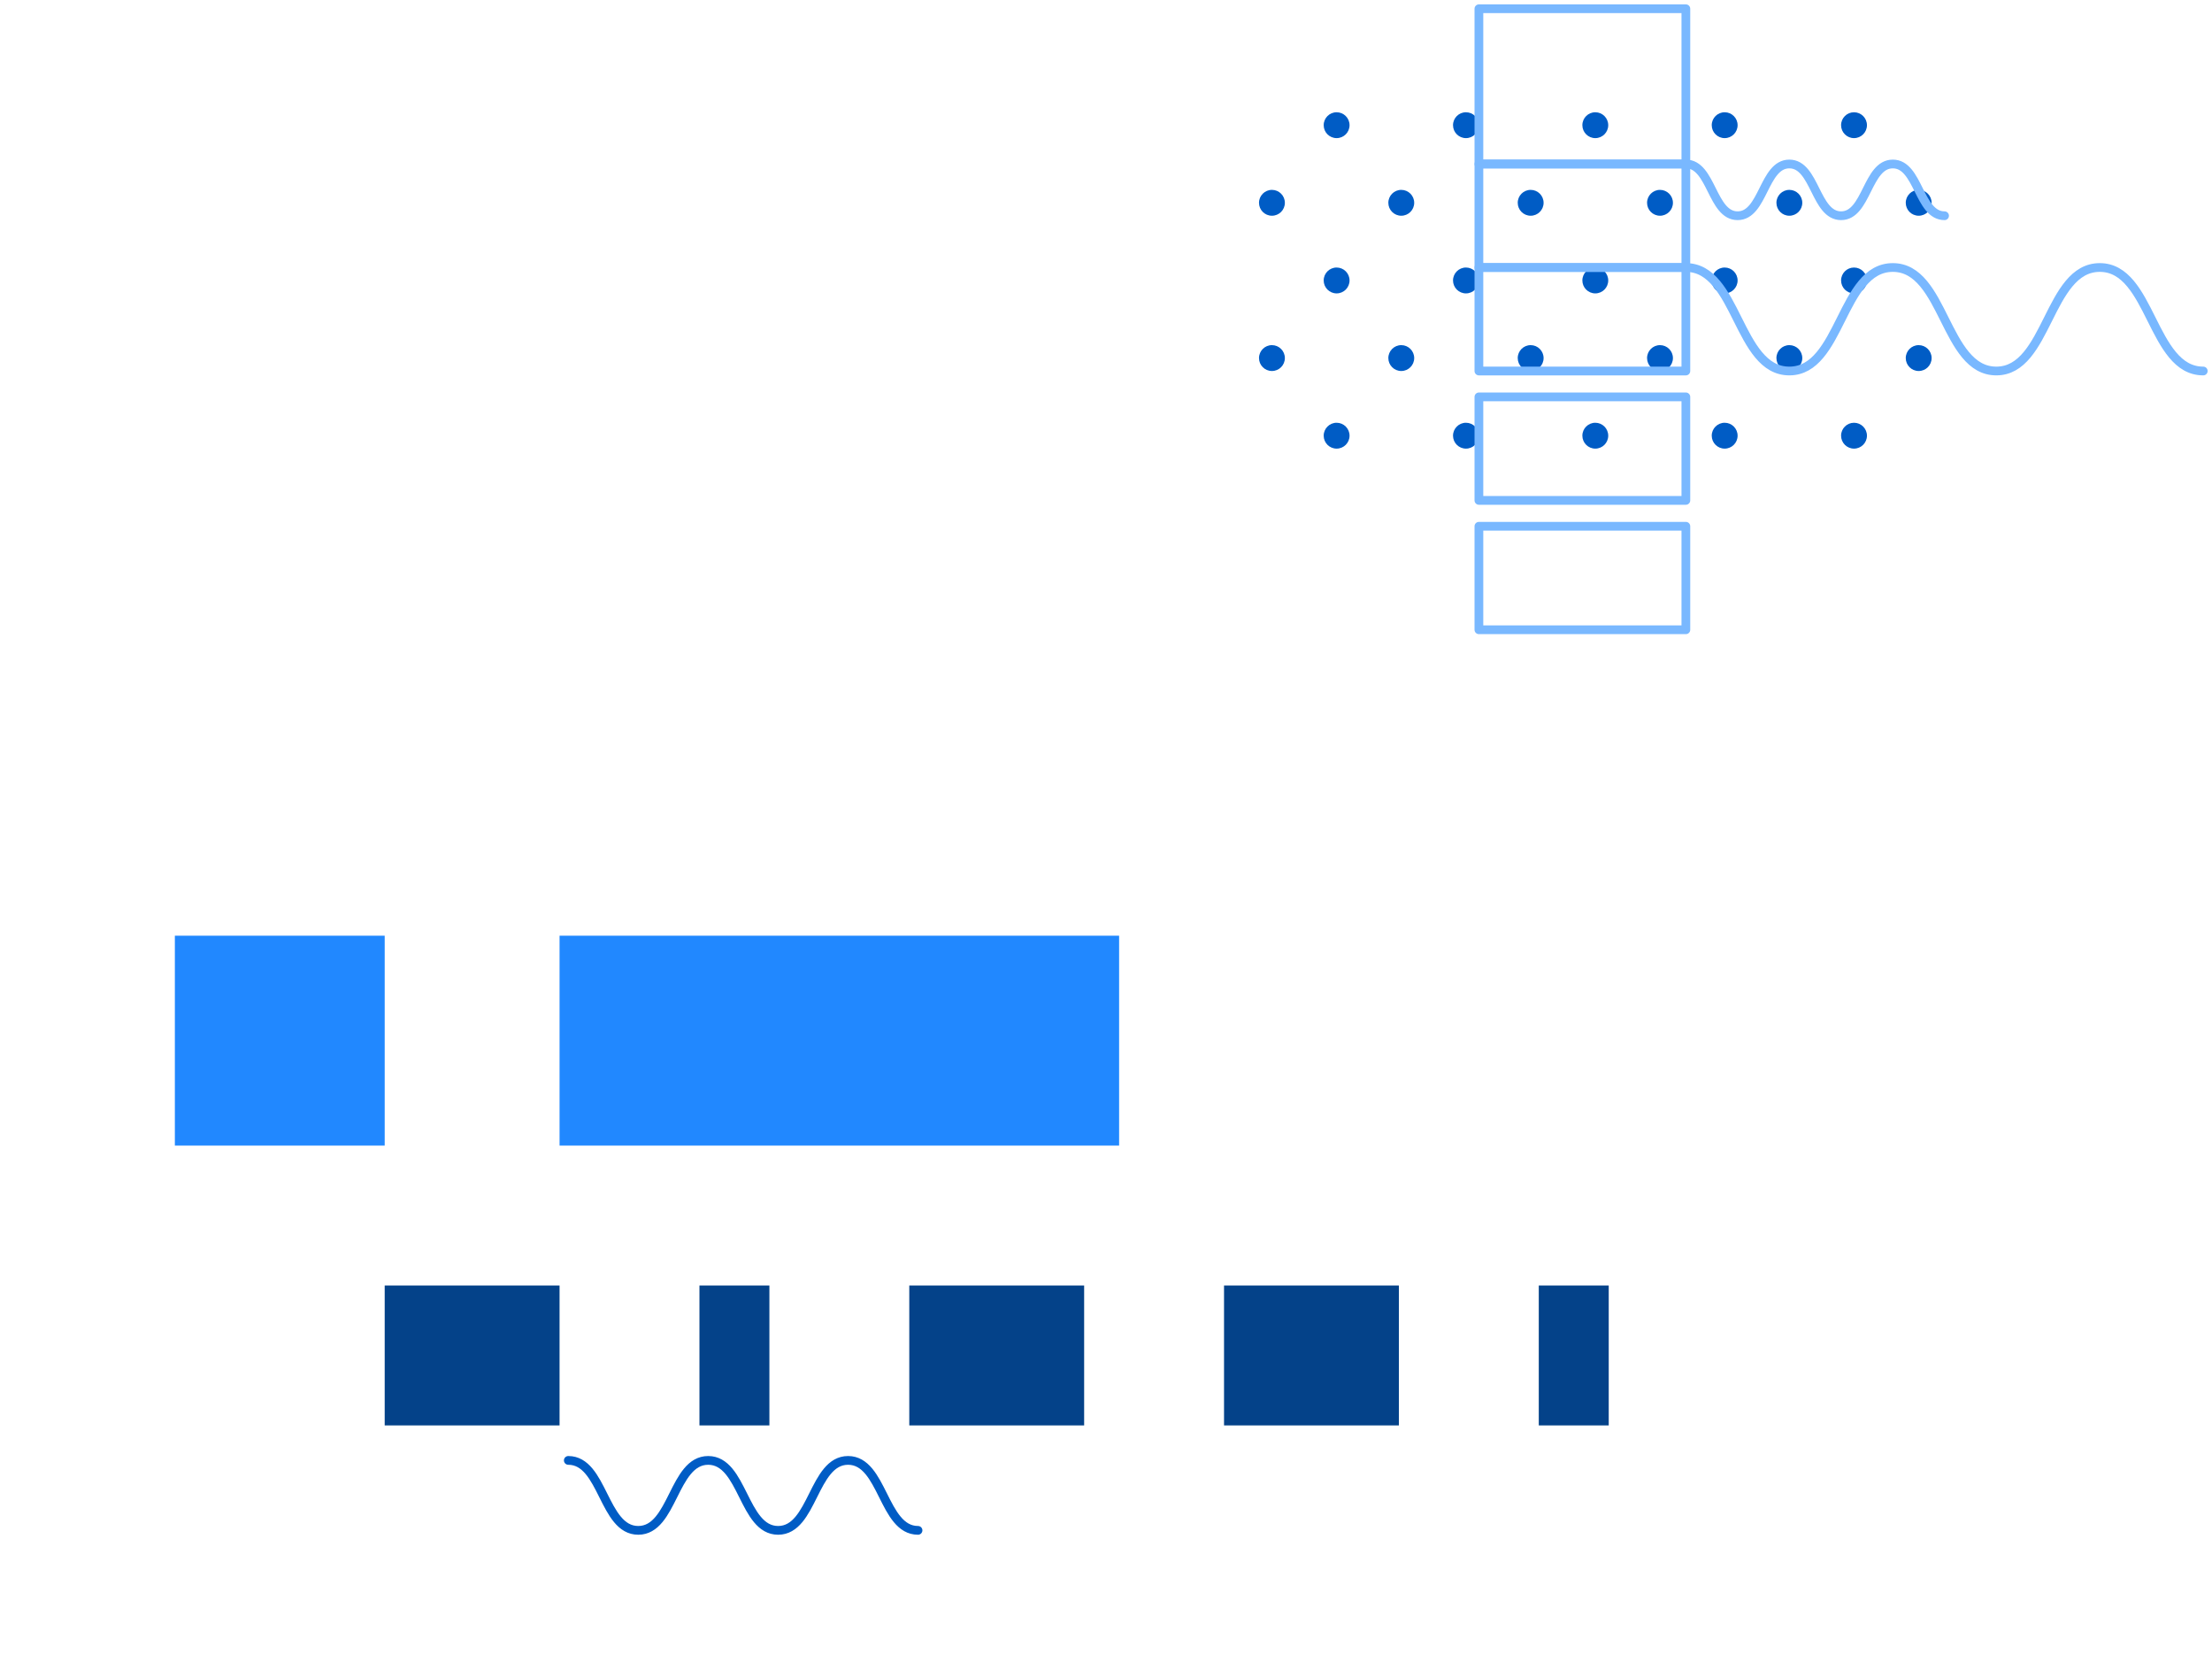
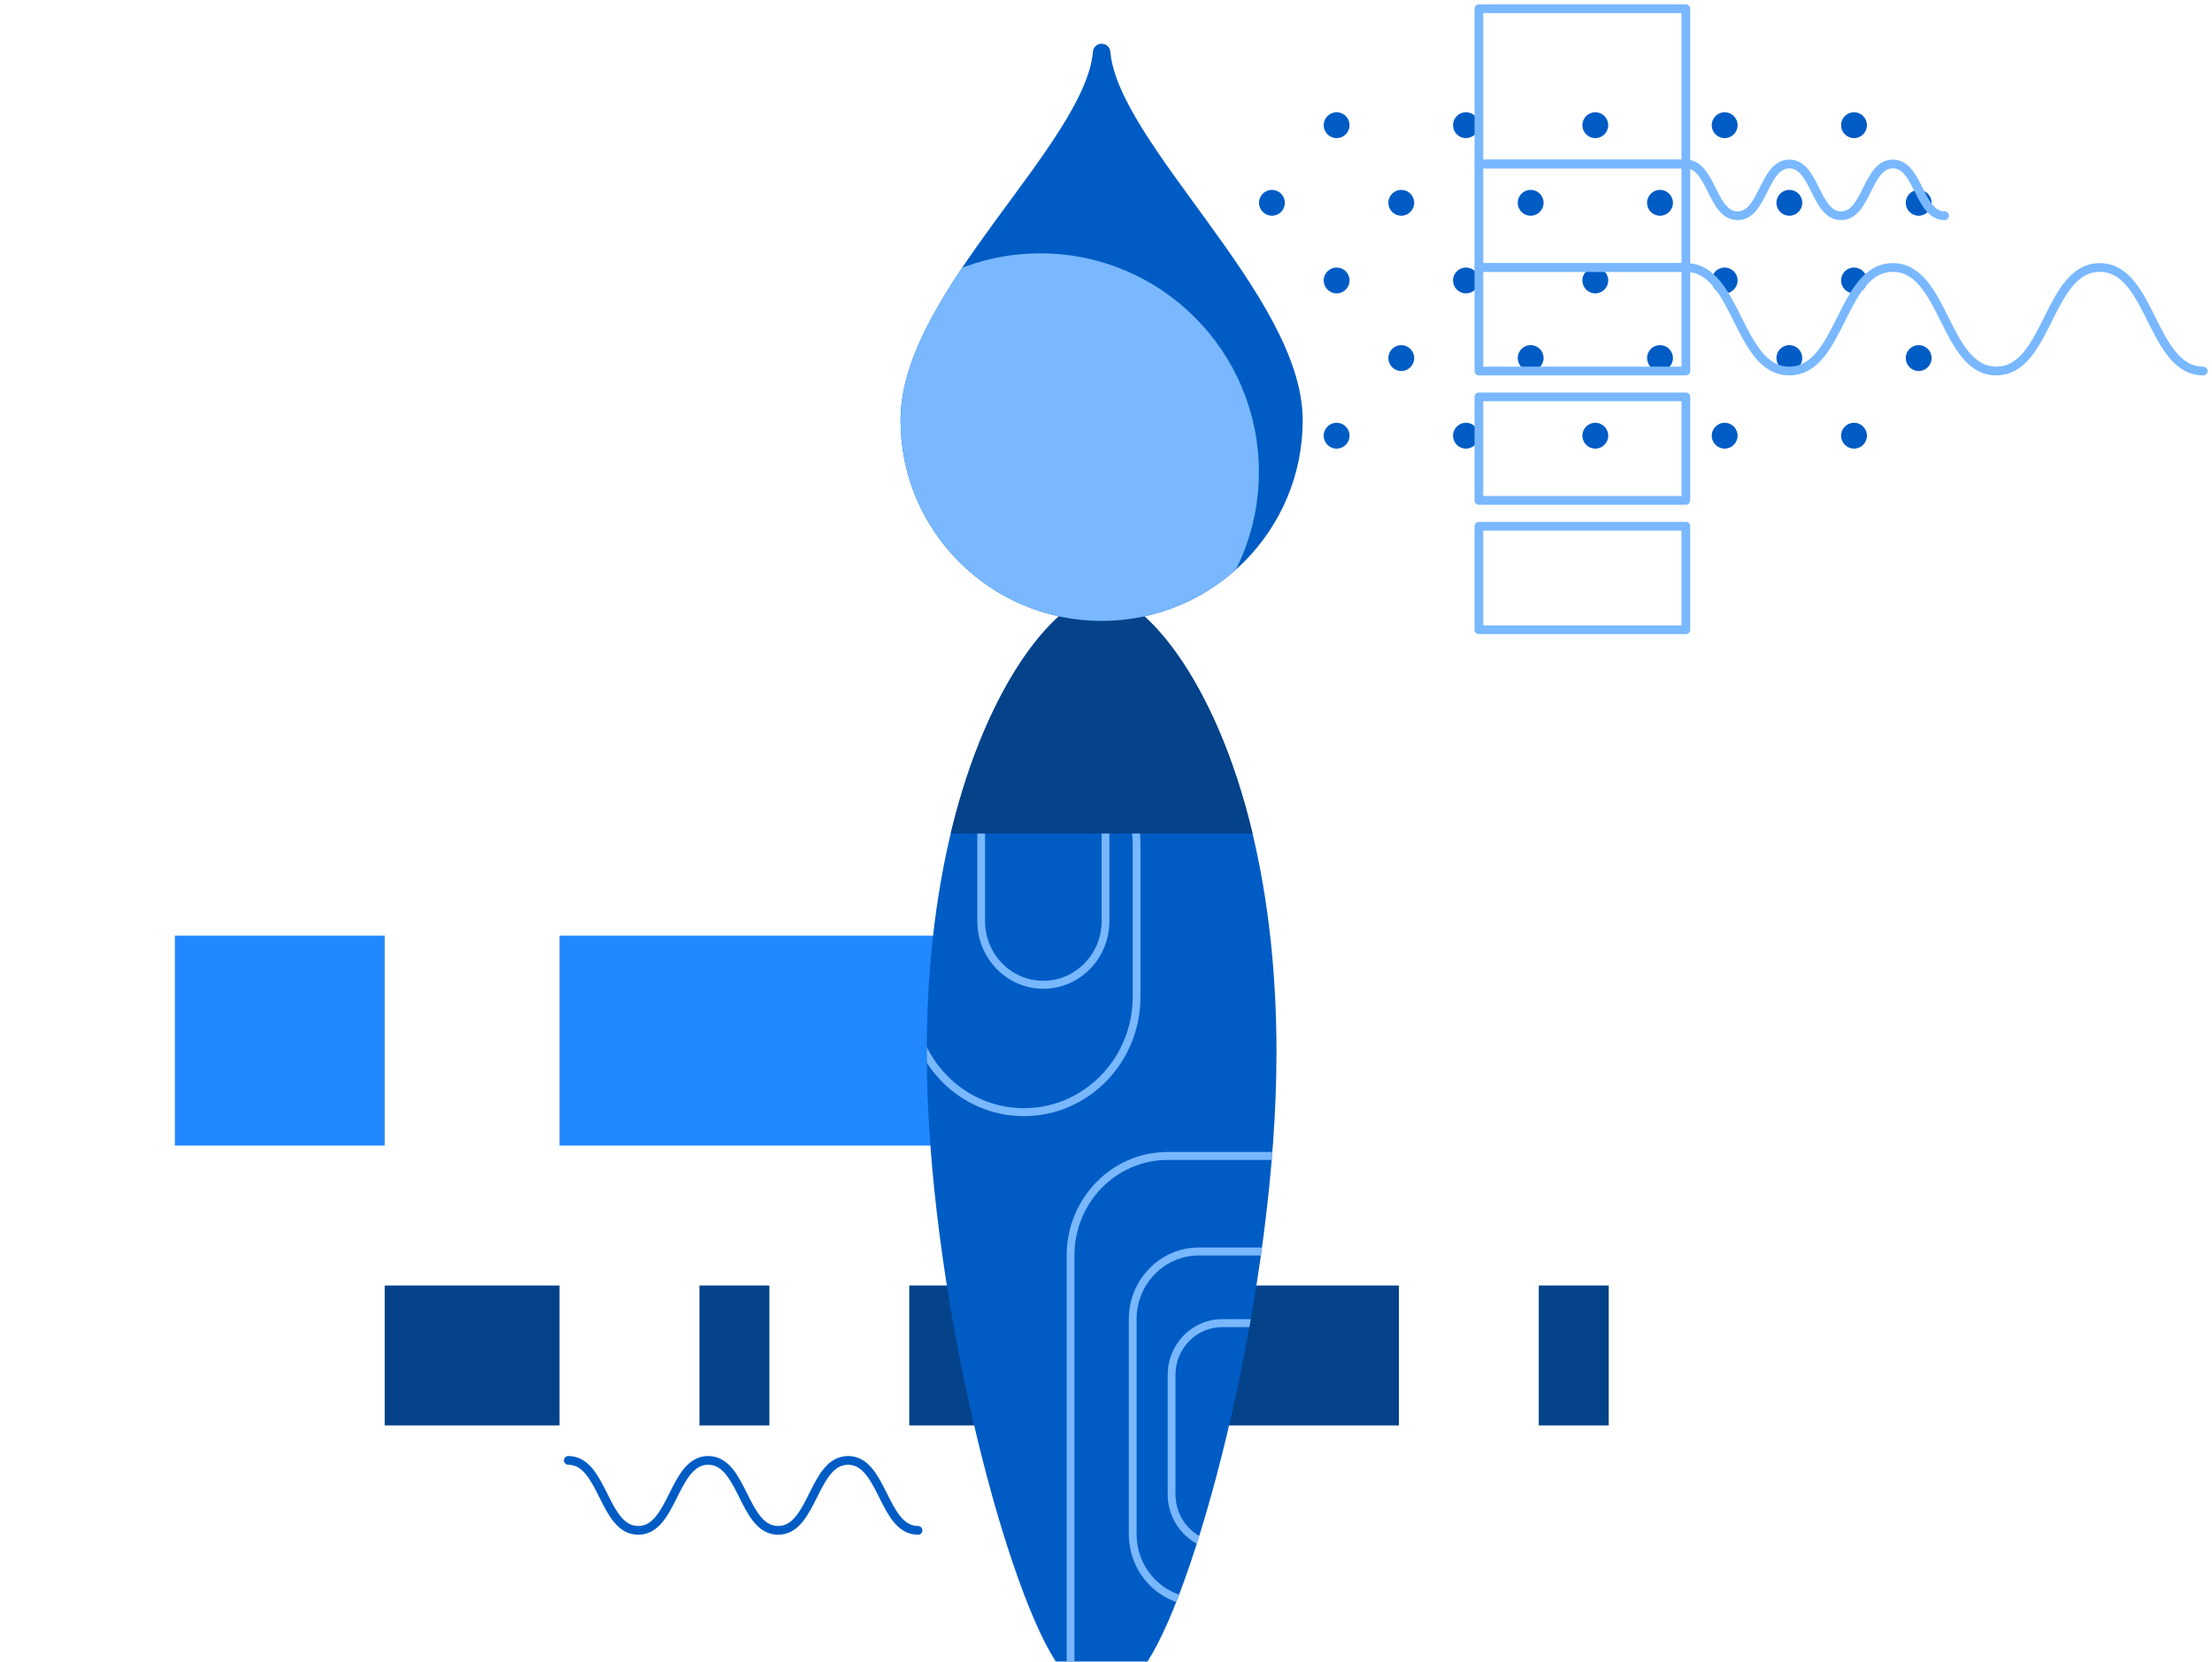
<svg xmlns="http://www.w3.org/2000/svg" width="100%" viewBox="-20 0 253 190" fill="none">
  <path d="M45 167C49 167 49 175 53 175C57 175 57 167 61 167C65 167 65 175 69 175C73 175 73 167 77 167C81 167 81 175 85 175" stroke="#005CC5" stroke-linecap="round" stroke-linejoin="round" />
  <circle cx="132.877" cy="14.316" r="1.479" fill="#005CC5" />
  <circle cx="147.67" cy="14.316" r="1.479" fill="#005CC5" />
  <circle cx="162.464" cy="14.316" r="1.479" fill="#005CC5" />
  <circle cx="177.261" cy="14.316" r="1.479" fill="#005CC5" />
  <circle cx="192.055" cy="14.316" r="1.479" fill="#005CC5" />
  <circle cx="140.272" cy="23.191" r="1.479" fill="#005CC5" />
  <circle cx="155.071" cy="23.191" r="1.479" fill="#005CC5" />
  <circle cx="169.864" cy="23.191" r="1.479" fill="#005CC5" />
  <circle cx="184.659" cy="23.191" r="1.479" fill="#005CC5" />
  <circle cx="199.452" cy="23.191" r="1.479" fill="#005CC5" />
  <circle cx="132.877" cy="32.071" r="1.479" fill="#005CC5" />
  <circle cx="147.67" cy="32.071" r="1.479" fill="#005CC5" />
  <circle cx="162.464" cy="32.071" r="1.479" fill="#005CC5" />
  <circle cx="177.261" cy="32.071" r="1.479" fill="#005CC5" />
  <circle cx="192.055" cy="32.071" r="1.479" fill="#005CC5" />
  <circle cx="140.272" cy="40.946" r="1.479" fill="#005CC5" />
  <circle cx="125.479" cy="23.191" r="1.479" fill="#005CC5" />
  <circle cx="125.479" cy="40.946" r="1.479" fill="#005CC5" />
  <circle cx="155.071" cy="40.946" r="1.479" fill="#005CC5" />
  <circle cx="169.864" cy="40.946" r="1.479" fill="#005CC5" />
  <circle cx="184.659" cy="40.946" r="1.479" fill="#005CC5" />
  <circle cx="199.452" cy="40.946" r="1.479" fill="#005CC5" />
  <circle cx="132.877" cy="49.822" r="1.479" fill="#005CC5" />
  <circle cx="147.67" cy="49.822" r="1.479" fill="#005CC5" />
  <circle cx="162.464" cy="49.822" r="1.479" fill="#005CC5" />
  <circle cx="177.261" cy="49.822" r="1.479" fill="#005CC5" />
  <circle cx="192.055" cy="49.822" r="1.479" fill="#005CC5" />
  <path d="M202.412 24.67C199.453 24.67 199.453 18.752 196.494 18.752C193.535 18.752 193.535 24.67 190.576 24.67C187.617 24.67 187.617 18.752 184.659 18.752C181.7 18.752 181.7 24.67 178.741 24.67C175.782 24.67 175.782 18.752 172.823 18.752" stroke="#79B8FF" stroke-linecap="round" stroke-linejoin="round" />
  <path d="M232 42.425C226.082 42.425 226.082 30.589 220.164 30.589C214.246 30.589 214.246 42.425 208.329 42.425C202.411 42.425 202.411 30.589 196.493 30.589C190.575 30.589 190.575 42.425 184.657 42.425C178.739 42.425 178.739 30.589 172.822 30.589" stroke="#79B8FF" stroke-linecap="round" stroke-linejoin="round" />
  <rect x="149.151" y="1" width="23.671" height="17.753" stroke="#79B8FF" stroke-linejoin="round" />
  <rect x="149.151" y="45.385" width="23.671" height="11.836" stroke="#79B8FF" stroke-linejoin="round" />
  <rect x="149.151" y="60.179" width="23.671" height="11.836" stroke="#79B8FF" stroke-linejoin="round" />
  <rect x="149.151" y="18.755" width="23.671" height="11.836" stroke="#79B8FF" stroke-linejoin="round" />
  <rect x="149.151" y="30.591" width="23.671" height="11.836" stroke="#79B8FF" stroke-linejoin="round" />
  <rect y="107" width="24" height="24" fill="#2188FF" />
  <rect x="24" y="147" width="20" height="16" fill="#044289" />
  <rect x="84" y="147" width="20" height="16" fill="#044289" />
  <rect x="120" y="147" width="20" height="16" fill="#044289" />
  <rect x="60" y="147" width="8" height="16" fill="#044289" />
  <rect x="156" y="147" width="8" height="16" fill="#044289" />
  <rect x="44" y="107" width="64" height="24" fill="#2188FF" />
+   <g id="brush" data-draggable="true" style="z-index: 1">
+     <path fill-rule="evenodd" clip-rule="evenodd" d="M111.247 190C117.29 180.642 126 146.951 126 120.351C126 85.405 112.136 68.001 106 68.001C99.864 68.001 86 85.405 86 120.351C86 146.951 94.71 180.642 100.753 190H111.247Z" fill="#005CC5" />
+     <g mask="url(#mask0)">
+       <path fill-rule="evenodd" clip-rule="evenodd" d="M106.889 90.761C106.889 86.487 103.506 83.022 99.334 83.022C95.161 83.022 91.778 86.487 91.778 90.761V105.328C91.778 109.602 95.161 113.067 99.334 113.067C103.506 113.067 106.889 109.602 106.889 105.328V90.761ZM99.334 83.933C103.016 83.933 106 86.99 106 90.761V105.328C106 109.099 103.016 112.157 99.334 112.157C95.652 112.157 92.667 109.099 92.667 105.328V90.761C92.667 86.99 95.652 83.933 99.334 83.933Z" fill="#79B8FF" />
+       <path fill-rule="evenodd" clip-rule="evenodd" d="M110.445 96.679C110.445 89.136 104.475 83.022 97.111 83.022C89.748 83.022 83.778 89.136 83.778 96.679V113.977C83.778 121.52 89.748 127.634 97.111 127.634C104.475 127.634 110.445 121.52 110.445 113.977V96.679ZM97.111 83.933C103.984 83.933 109.556 89.639 109.556 96.679V113.977C109.556 121.017 103.984 126.724 97.111 126.724C90.239 126.724 84.667 121.017 84.667 113.977V96.679C84.667 89.639 90.239 83.933 97.111 83.933Z" fill="#79B8FF" />
+       <path fill-rule="evenodd" clip-rule="evenodd" d="M126 131.731H113.556C107.174 131.731 102 137.03 102 143.567V196.373C102 202.91 107.174 208.209 113.556 208.209H126C132.382 208.209 137.556 202.91 137.556 196.373V143.567C137.556 137.03 132.382 131.731 126 131.731ZM126 132.642C131.891 132.642 136.667 137.533 136.667 143.567V196.373C136.667 202.407 131.891 207.298 126 207.298H113.556C107.665 207.298 102.889 202.407 102.889 196.373V143.567C102.889 137.533 107.665 132.642 113.556 132.642H126Z" fill="#79B8FF" />
+       <path fill-rule="evenodd" clip-rule="evenodd" d="M124.223 142.657H117.111C112.693 142.657 109.111 146.325 109.111 150.851V175.433C109.111 179.958 112.693 183.627 117.111 183.627H124.223C128.641 183.627 132.223 179.958 132.223 175.433V150.851C132.223 146.325 128.641 142.657 124.223 142.657ZM124.223 143.567C128.15 143.567 131.334 146.828 131.334 150.851V175.433C131.334 179.455 128.15 182.716 124.223 182.716H117.111C113.184 182.716 110 179.455 110 175.433V150.851C110 146.828 113.184 143.567 117.111 143.567H124.223Z" fill="#79B8FF" />
+       <path fill-rule="evenodd" clip-rule="evenodd" d="M124.223 150.851H119.778C116.342 150.851 113.556 153.704 113.556 157.224V170.88C113.556 174.4 116.342 177.254 119.778 177.254H124.223C127.659 177.254 130.445 174.4 130.445 170.88V157.224C130.445 153.704 127.659 150.851 124.223 150.851ZM124.223 151.761C127.168 151.761 129.556 154.207 129.556 157.224V170.88C129.556 173.897 127.168 176.343 124.223 176.343H119.778C116.833 176.343 114.445 173.897 114.445 170.88V157.224C114.445 154.207 116.833 151.761 119.778 151.761H124.223Z" fill="#79B8FF" />
+     </g>
+     <path fill-rule="evenodd" clip-rule="evenodd" d="M123.26 95.313H88.74C93.097 77.087 101.566 68 106 68C110.434 68 118.903 77.087 123.26 95.313Z" fill="#044289" />
+     <path d="M128 48.057C128 60.176 118.15 70 106 70C93.85 70 84 60.176 84 48.057C84 33.886 105.083 16.971 106 6C106.917 16.971 128 34.343 128 48.057Z" fill="#005CC5" stroke="#005CC5" stroke-width="2" stroke-linecap="round" stroke-linejoin="round" />
+     <g mask="url(#mask1)">
+       <circle cx="98.986" cy="53.971" r="24" fill="#79B8FF" stroke="#79B8FF" stroke-width="2" />
+     </g>
+   </g>
+   <mask id="mask0" mask-type="alpha" maskUnits="userSpaceOnUse" x="86" y="68" width="40" height="122">
+     <path fill-rule="evenodd" clip-rule="evenodd" d="M111.247 190C117.29 180.642 126 146.951 126 120.351C126 85.405 112.136 68.001 106 68.001C99.864 68.001 86 85.405 86 120.351C86 146.951 94.71 180.642 100.753 190H111.247Z" fill="#005CC5" />
+   </mask>
+   <mask id="mask1" mask-type="alpha" maskUnits="userSpaceOnUse" x="83" y="5" width="46" height="67">
+     <path d="M128 48.057C128 60.176 118.15 70 106 70C93.85 70 84 60.176 84 48.057C84 33.886 105.083 16.971 106 6C106.917 16.971 128 34.343 128 48.057Z" fill="#C8E1FF" stroke="#C8E1FF" stroke-width="2" />
+   </mask>
</svg>
